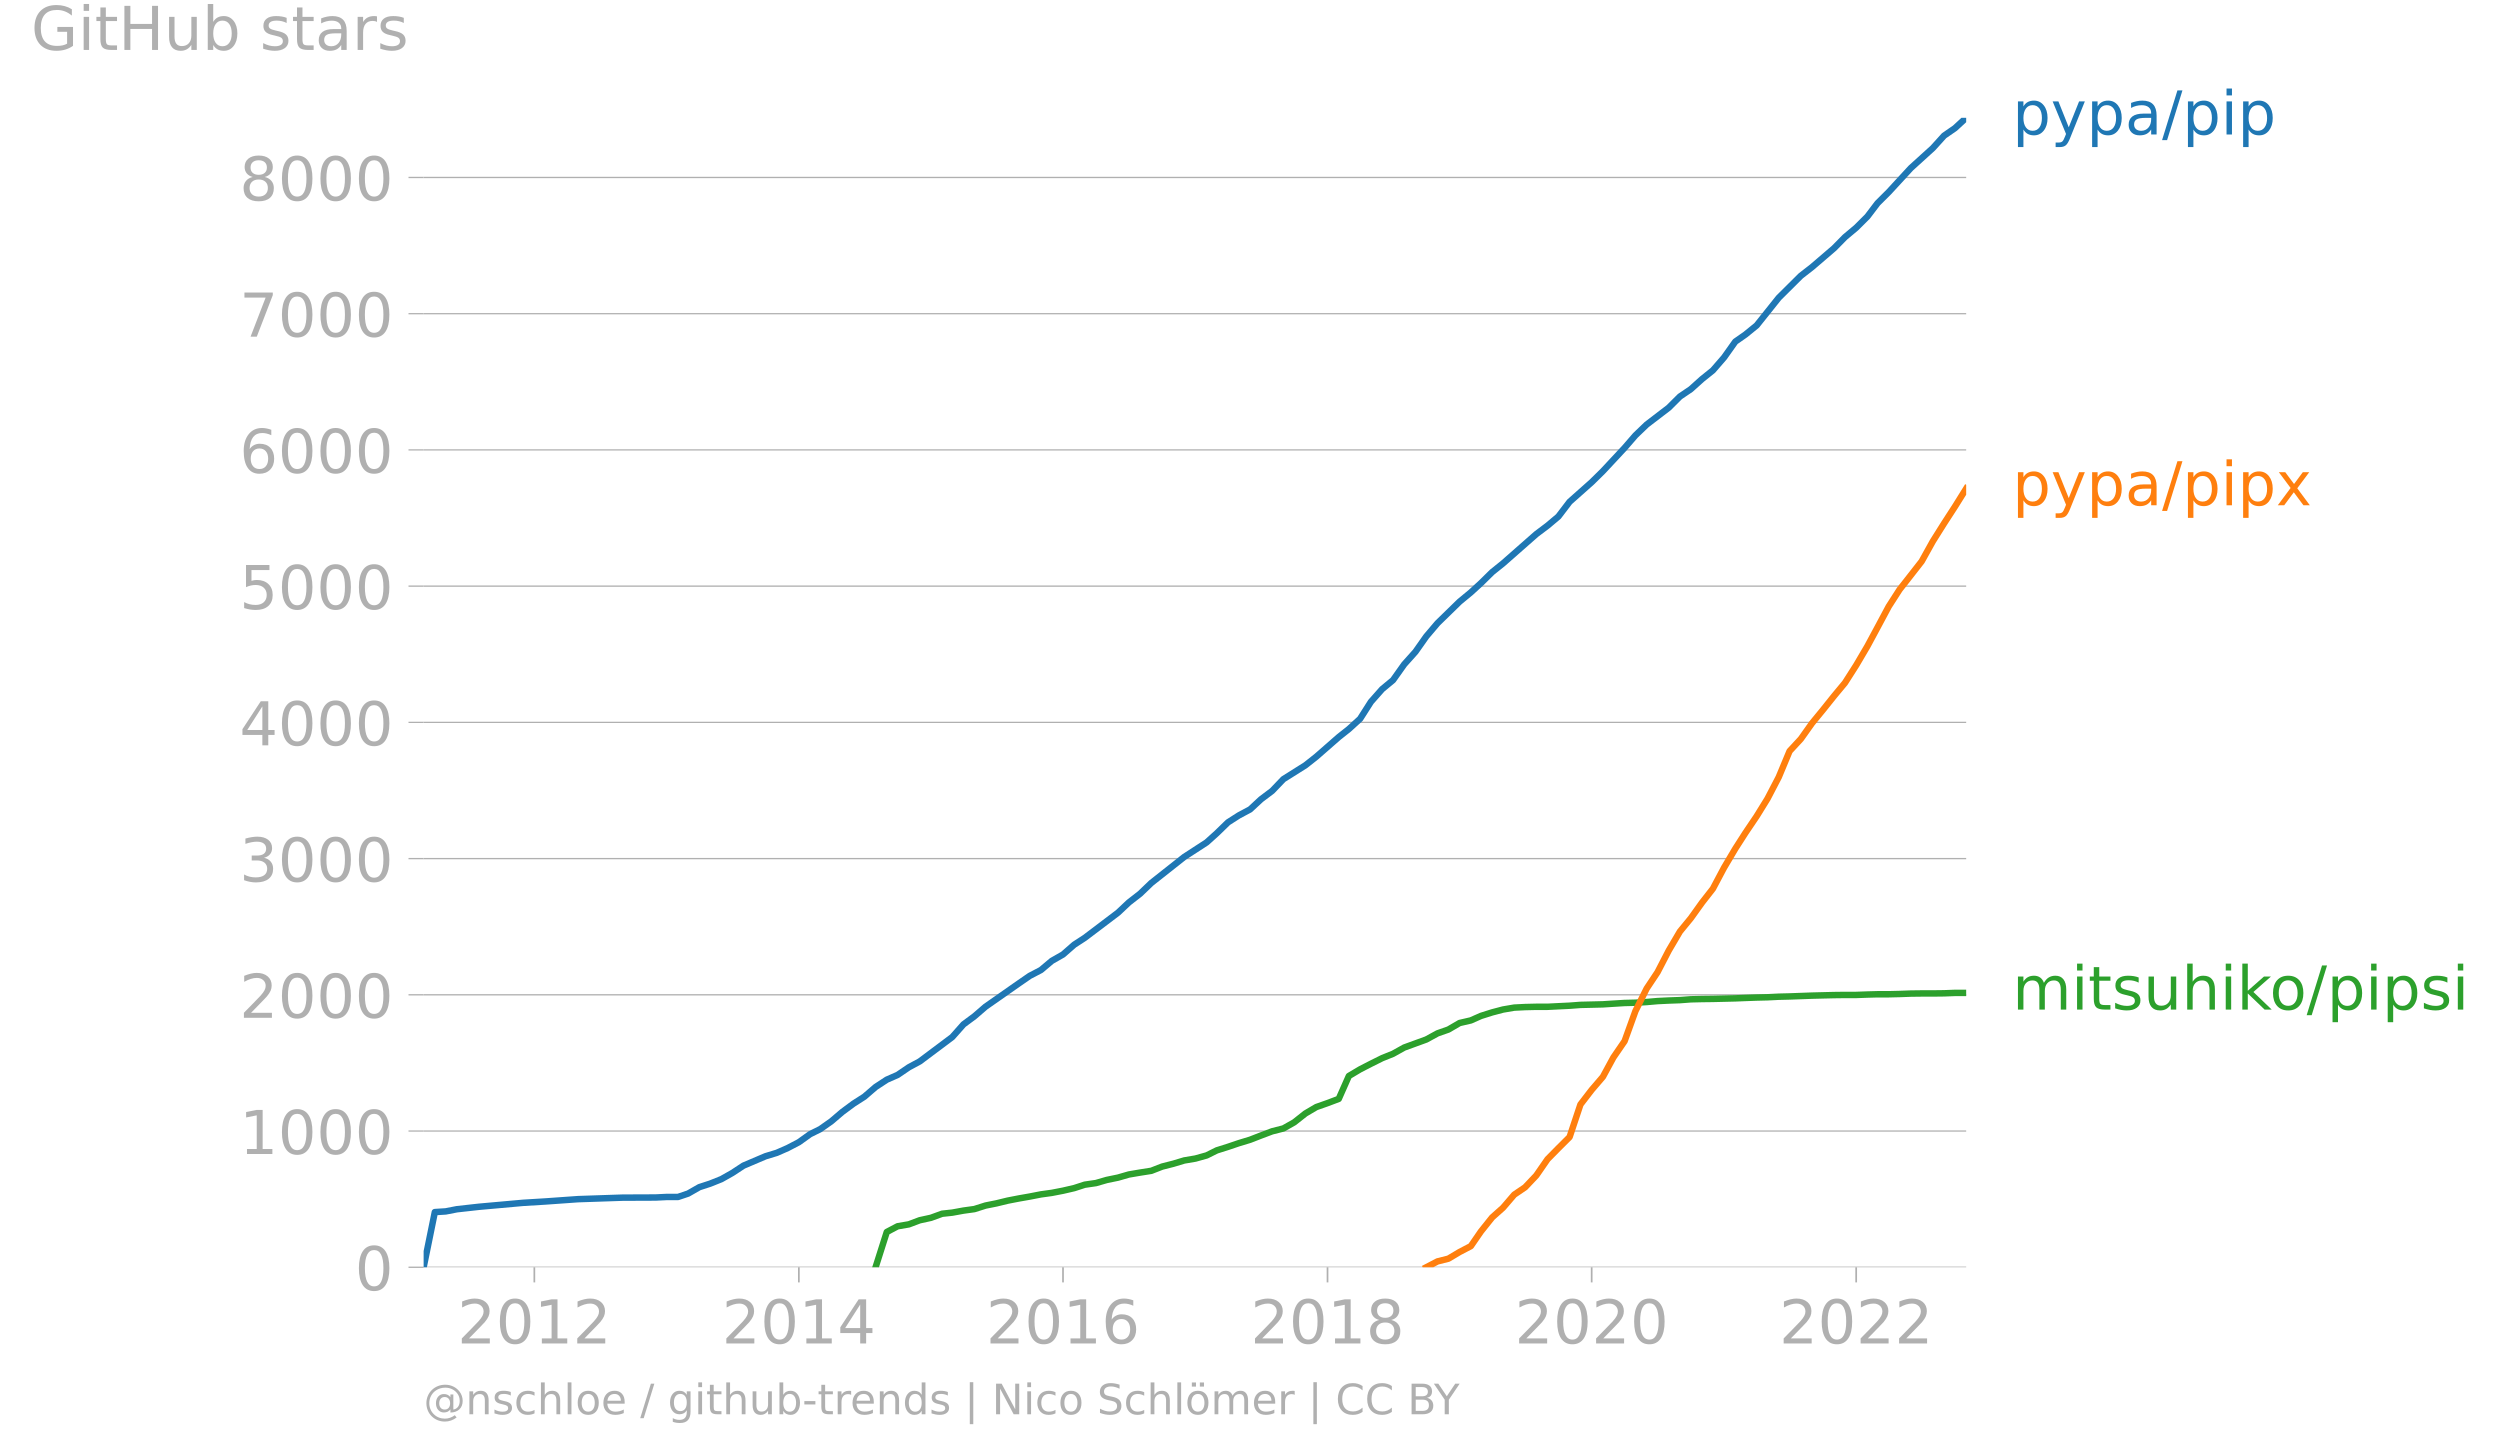
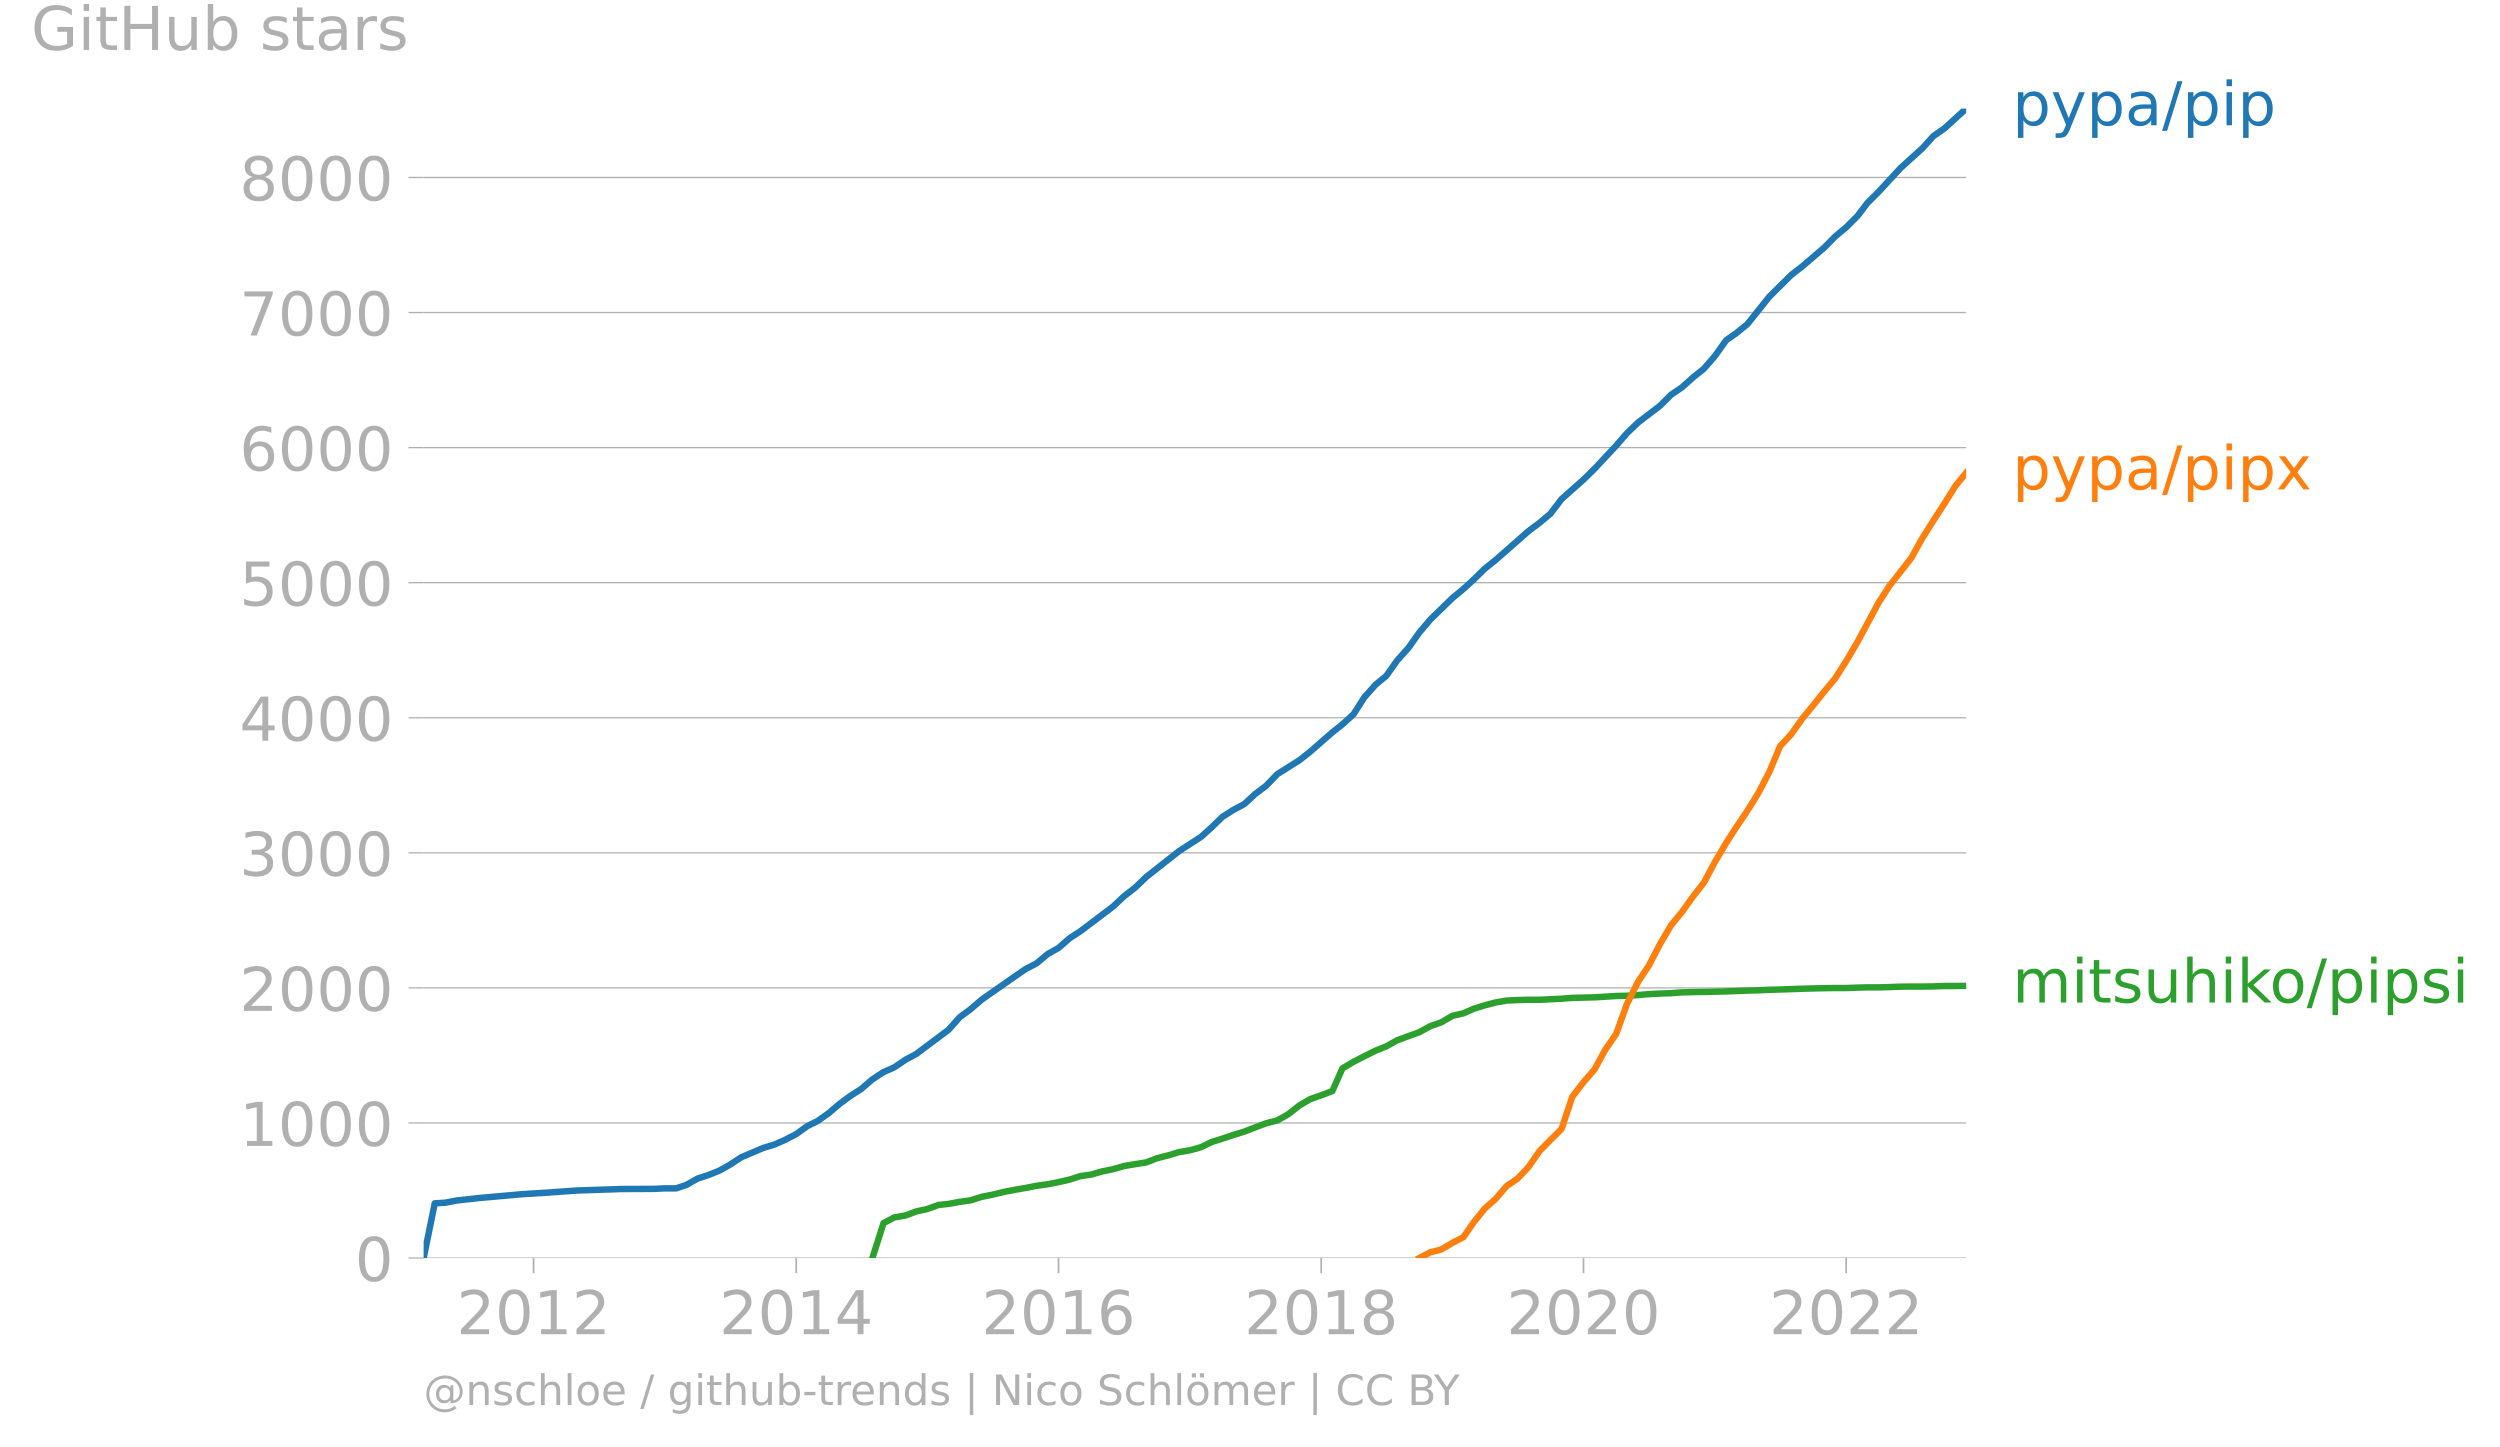
- <svg xmlns="http://www.w3.org/2000/svg" xmlns:xlink="http://www.w3.org/1999/xlink" width="771.704" height="449.216" viewBox="0 0 578.778 336.912">
+ <svg xmlns="http://www.w3.org/2000/svg" xmlns:xlink="http://www.w3.org/1999/xlink" width="771.704" height="446.37" viewBox="0 0 578.778 334.777">
  <defs>
    <style>*{stroke-linejoin:round;stroke-linecap:butt}</style>
  </defs>
  <g id="figure_1">
-     <path id="patch_1" d="M0 336.912h578.778V0H0v336.912z" style="fill:none" />
+     <path id="patch_1" d="M0 334.777h578.778V0H0v334.777z" style="fill:none" />
    <g id="axes_1">
-       <path id="patch_2" d="M98.073 293.385h357.12V27.273H98.073v266.112z" style="fill:none" />
+       <path id="patch_2" d="M98.073 291.25h357.12V25.138H98.073V291.25z" style="fill:none" />
      <g id="matplotlib.axis_1">
        <g id="xtick_1">
          <g id="line2d_1">
            <defs>
-               <path id="mc5d13b548d" d="M0 0v3.5" style="stroke:#b0b0b0;stroke-width:.4" />
-             </defs>
-             <use xlink:href="#mc5d13b548d" x="123.707" y="293.385" style="fill:#b0b0b0;stroke:#b0b0b0;stroke-width:.4" />
-           </g>
-           <g id="text_1" style="fill:#b0b0b0" transform="matrix(.14 0 0 -.14 105.892 311.022)">
+               <path id="mb0cde9917d" d="M0 0v3.5" style="stroke:#b0b0b0;stroke-width:.4" />
+             </defs>
+             <use xlink:href="#mb0cde9917d" x="123.528" y="291.25" style="fill:#b0b0b0;stroke:#b0b0b0;stroke-width:.4" />
+           </g>
+           <g id="text_1" style="fill:#b0b0b0" transform="matrix(.14 0 0 -.14 105.713 308.888)">
            <defs>
              <path id="DejaVuSans-32" d="M1228 531h2203V0H469v531q359 372 979 998 621 627 780 809 303 340 423 576 121 236 121 464 0 372-261 606-261 235-680 235-297 0-627-103-329-103-704-313v638q381 153 712 231 332 78 607 78 725 0 1156-363 431-362 431-968 0-288-108-546-107-257-392-607-78-91-497-524-418-433-1181-1211z" transform="scale(.01563)" />
              <path id="DejaVuSans-30" d="M2034 4250q-487 0-733-480-245-479-245-1442 0-959 245-1439 246-480 733-480 491 0 736 480 246 480 246 1439 0 963-246 1442-245 480-736 480zm0 500q785 0 1199-621 414-620 414-1801 0-1178-414-1799Q2819-91 2034-91q-784 0-1198 620-414 621-414 1799 0 1181 414 1801 414 621 1198 621z" transform="scale(.01563)" />
              <path id="DejaVuSans-31" d="M794 531h1031v3560L703 3866v575l1116 225h631V531h1031V0H794v531z" transform="scale(.01563)" />
            </defs>
            <use xlink:href="#DejaVuSans-32" />
            <use xlink:href="#DejaVuSans-30" x="63.623" />
            <use xlink:href="#DejaVuSans-31" x="127.246" />
            <use xlink:href="#DejaVuSans-32" x="190.869" />
          </g>
        </g>
        <g id="xtick_2">
-           <use xlink:href="#mc5d13b548d" id="line2d_2" x="184.945" y="293.385" style="fill:#b0b0b0;stroke:#b0b0b0;stroke-width:.4" />
-           <g id="text_2" style="fill:#b0b0b0" transform="matrix(.14 0 0 -.14 167.13 311.022)">
+           <use xlink:href="#mb0cde9917d" id="line2d_2" x="184.338" y="291.25" style="fill:#b0b0b0;stroke:#b0b0b0;stroke-width:.4" />
+           <g id="text_2" style="fill:#b0b0b0" transform="matrix(.14 0 0 -.14 166.523 308.888)">
            <defs>
              <path id="DejaVuSans-34" d="M2419 4116 825 1625h1594v2491zm-166 550h794V1625h666v-525h-666V0h-628v1100H313v609l1940 2957z" transform="scale(.01563)" />
            </defs>
            <use xlink:href="#DejaVuSans-32" />
            <use xlink:href="#DejaVuSans-30" x="63.623" />
            <use xlink:href="#DejaVuSans-31" x="127.246" />
            <use xlink:href="#DejaVuSans-34" x="190.869" />
          </g>
        </g>
        <g id="xtick_3">
-           <use xlink:href="#mc5d13b548d" id="line2d_3" x="246.098" y="293.385" style="fill:#b0b0b0;stroke:#b0b0b0;stroke-width:.4" />
-           <g id="text_3" style="fill:#b0b0b0" transform="matrix(.14 0 0 -.14 228.283 311.022)">
+           <use xlink:href="#mb0cde9917d" id="line2d_3" x="245.064" y="291.25" style="fill:#b0b0b0;stroke:#b0b0b0;stroke-width:.4" />
+           <g id="text_3" style="fill:#b0b0b0" transform="matrix(.14 0 0 -.14 227.249 308.888)">
            <defs>
              <path id="DejaVuSans-36" d="M2113 2584q-425 0-674-291-248-290-248-796 0-503 248-796 249-292 674-292t673 292q248 293 248 796 0 506-248 796-248 291-673 291zm1253 1979v-575q-238 112-480 171-242 60-480 60-625 0-955-422-329-422-376-1275 184 272 462 417 279 145 613 145 703 0 1111-427 408-426 408-1160 0-719-425-1154Q2819-91 2113-91q-810 0-1238 620-428 621-428 1799 0 1106 525 1764t1409 658q238 0 480-47t505-140z" transform="scale(.01563)" />
            </defs>
            <use xlink:href="#DejaVuSans-32" />
            <use xlink:href="#DejaVuSans-30" x="63.623" />
            <use xlink:href="#DejaVuSans-31" x="127.246" />
            <use xlink:href="#DejaVuSans-36" x="190.869" />
          </g>
        </g>
        <g id="xtick_4">
-           <use xlink:href="#mc5d13b548d" id="line2d_4" x="307.336" y="293.385" style="fill:#b0b0b0;stroke:#b0b0b0;stroke-width:.4" />
-           <g id="text_4" style="fill:#b0b0b0" transform="matrix(.14 0 0 -.14 289.52 311.022)">
+           <use xlink:href="#mb0cde9917d" id="line2d_4" x="305.873" y="291.25" style="fill:#b0b0b0;stroke:#b0b0b0;stroke-width:.4" />
+           <g id="text_4" style="fill:#b0b0b0" transform="matrix(.14 0 0 -.14 288.058 308.888)">
            <defs>
              <path id="DejaVuSans-38" d="M2034 2216q-450 0-708-241-257-241-257-662 0-422 257-663 258-241 708-241t709 242q260 243 260 662 0 421-258 662-257 241-711 241zm-631 268q-406 100-633 378-226 279-226 679 0 559 398 884 399 325 1092 325 697 0 1094-325t397-884q0-400-227-679-226-278-629-378 456-106 710-416 255-309 255-755 0-679-414-1042Q2806-91 2034-91q-771 0-1186 362-414 363-414 1042 0 446 256 755 257 310 713 416zm-231 997q0-362 226-565 227-203 636-203 407 0 636 203 230 203 230 565 0 363-230 566-229 203-636 203-409 0-636-203-226-203-226-566z" transform="scale(.01563)" />
            </defs>
            <use xlink:href="#DejaVuSans-32" />
            <use xlink:href="#DejaVuSans-30" x="63.623" />
            <use xlink:href="#DejaVuSans-31" x="127.246" />
            <use xlink:href="#DejaVuSans-38" x="190.869" />
          </g>
        </g>
        <g id="xtick_5">
-           <use xlink:href="#mc5d13b548d" id="line2d_5" x="368.489" y="293.385" style="fill:#b0b0b0;stroke:#b0b0b0;stroke-width:.4" />
-           <g id="text_5" style="fill:#b0b0b0" transform="matrix(.14 0 0 -.14 350.674 311.022)">
+           <use xlink:href="#mb0cde9917d" id="line2d_5" x="366.599" y="291.25" style="fill:#b0b0b0;stroke:#b0b0b0;stroke-width:.4" />
+           <g id="text_5" style="fill:#b0b0b0" transform="matrix(.14 0 0 -.14 348.784 308.888)">
            <use xlink:href="#DejaVuSans-32" />
            <use xlink:href="#DejaVuSans-30" x="63.623" />
            <use xlink:href="#DejaVuSans-32" x="127.246" />
            <use xlink:href="#DejaVuSans-30" x="190.869" />
          </g>
        </g>
        <g id="xtick_6">
-           <use xlink:href="#mc5d13b548d" id="line2d_6" x="429.726" y="293.385" style="fill:#b0b0b0;stroke:#b0b0b0;stroke-width:.4" />
-           <g id="text_6" style="fill:#b0b0b0" transform="matrix(.14 0 0 -.14 411.911 311.022)">
+           <use xlink:href="#mb0cde9917d" id="line2d_6" x="427.409" y="291.25" style="fill:#b0b0b0;stroke:#b0b0b0;stroke-width:.4" />
+           <g id="text_6" style="fill:#b0b0b0" transform="matrix(.14 0 0 -.14 409.594 308.888)">
            <use xlink:href="#DejaVuSans-32" />
            <use xlink:href="#DejaVuSans-30" x="63.623" />
            <use xlink:href="#DejaVuSans-32" x="127.246" />
            <use xlink:href="#DejaVuSans-32" x="190.869" />
          </g>
        </g>
      </g>
      <g id="matplotlib.axis_2">
        <g id="ytick_1">
-           <path id="line2d_7" d="M98.073 293.385h357.12" clip-path="url(#pe380c2d2db)" style="fill:none;stroke:#b0b0b0;stroke-width:.3;stroke-linecap:square" />
+           <path id="line2d_7" d="M98.073 291.25h357.12" clip-path="url(#p917d669d67)" style="fill:none;stroke:#b0b0b0;stroke-width:.3;stroke-linecap:square" />
          <g id="line2d_8">
            <defs>
-               <path id="mce49042f85" d="M0 0h-3.5" style="stroke:#b0b0b0;stroke-width:.3" />
-             </defs>
-             <use xlink:href="#mce49042f85" x="98.073" y="293.385" style="fill:#b0b0b0;stroke:#b0b0b0;stroke-width:.3" />
-           </g>
-           <use xlink:href="#DejaVuSans-30" id="text_7" style="fill:#b0b0b0" transform="matrix(.14 0 0 -.14 82.166 298.703)" />
+               <path id="m7c37f9d6a4" d="M0 0h-3.5" style="stroke:#b0b0b0;stroke-width:.3" />
+             </defs>
+             <use xlink:href="#m7c37f9d6a4" x="98.073" y="291.25" style="fill:#b0b0b0;stroke:#b0b0b0;stroke-width:.3" />
+           </g>
+           <use xlink:href="#DejaVuSans-30" id="text_7" style="fill:#b0b0b0" transform="matrix(.14 0 0 -.14 82.166 296.569)" />
        </g>
        <g id="ytick_2">
-           <path id="line2d_9" d="M98.073 261.847h357.12" clip-path="url(#pe380c2d2db)" style="fill:none;stroke:#b0b0b0;stroke-width:.3;stroke-linecap:square" />
-           <use xlink:href="#mce49042f85" id="line2d_10" x="98.073" y="261.847" style="fill:#b0b0b0;stroke:#b0b0b0;stroke-width:.3" />
-           <g id="text_8" style="fill:#b0b0b0" transform="matrix(.14 0 0 -.14 55.443 267.166)">
+           <path id="line2d_9" d="M98.073 259.98h357.12" clip-path="url(#p917d669d67)" style="fill:none;stroke:#b0b0b0;stroke-width:.3;stroke-linecap:square" />
+           <use xlink:href="#m7c37f9d6a4" id="line2d_10" x="98.073" y="259.979" style="fill:#b0b0b0;stroke:#b0b0b0;stroke-width:.3" />
+           <g id="text_8" style="fill:#b0b0b0" transform="matrix(.14 0 0 -.14 55.443 265.298)">
            <use xlink:href="#DejaVuSans-31" />
            <use xlink:href="#DejaVuSans-30" x="63.623" />
            <use xlink:href="#DejaVuSans-30" x="127.246" />
            <use xlink:href="#DejaVuSans-30" x="190.869" />
          </g>
        </g>
        <g id="ytick_3">
-           <path id="line2d_11" d="M98.073 230.31h357.12" clip-path="url(#pe380c2d2db)" style="fill:none;stroke:#b0b0b0;stroke-width:.3;stroke-linecap:square" />
-           <use xlink:href="#mce49042f85" id="line2d_12" x="98.073" y="230.31" style="fill:#b0b0b0;stroke:#b0b0b0;stroke-width:.3" />
-           <g id="text_9" style="fill:#b0b0b0" transform="matrix(.14 0 0 -.14 55.443 235.629)">
+           <path id="line2d_11" d="M98.073 228.709h357.12" clip-path="url(#p917d669d67)" style="fill:none;stroke:#b0b0b0;stroke-width:.3;stroke-linecap:square" />
+           <use xlink:href="#m7c37f9d6a4" id="line2d_12" x="98.073" y="228.709" style="fill:#b0b0b0;stroke:#b0b0b0;stroke-width:.3" />
+           <g id="text_9" style="fill:#b0b0b0" transform="matrix(.14 0 0 -.14 55.443 234.028)">
            <use xlink:href="#DejaVuSans-32" />
            <use xlink:href="#DejaVuSans-30" x="63.623" />
            <use xlink:href="#DejaVuSans-30" x="127.246" />
            <use xlink:href="#DejaVuSans-30" x="190.869" />
          </g>
        </g>
        <g id="ytick_4">
-           <path id="line2d_13" d="M98.073 198.773h357.12" clip-path="url(#pe380c2d2db)" style="fill:none;stroke:#b0b0b0;stroke-width:.3;stroke-linecap:square" />
-           <use xlink:href="#mce49042f85" id="line2d_14" x="98.073" y="198.773" style="fill:#b0b0b0;stroke:#b0b0b0;stroke-width:.3" />
-           <g id="text_10" style="fill:#b0b0b0" transform="matrix(.14 0 0 -.14 55.443 204.091)">
+           <path id="line2d_13" d="M98.073 197.438h357.12" clip-path="url(#p917d669d67)" style="fill:none;stroke:#b0b0b0;stroke-width:.3;stroke-linecap:square" />
+           <use xlink:href="#m7c37f9d6a4" id="line2d_14" x="98.073" y="197.438" style="fill:#b0b0b0;stroke:#b0b0b0;stroke-width:.3" />
+           <g id="text_10" style="fill:#b0b0b0" transform="matrix(.14 0 0 -.14 55.443 202.757)">
            <defs>
              <path id="DejaVuSans-33" d="M2597 2516q453-97 707-404 255-306 255-756 0-690-475-1069Q2609-91 1734-91q-293 0-604 58T488 141v609q262-153 574-231 313-78 654-78 593 0 904 234t311 681q0 413-289 645-289 233-804 233h-544v519h569q465 0 712 186t247 536q0 359-255 551-254 193-729 193-260 0-557-57-297-56-653-174v562q360 100 674 150t592 50q719 0 1137-327 419-326 419-882 0-388-222-655t-631-370z" transform="scale(.01563)" />
            </defs>
            <use xlink:href="#DejaVuSans-33" />
            <use xlink:href="#DejaVuSans-30" x="63.623" />
            <use xlink:href="#DejaVuSans-30" x="127.246" />
            <use xlink:href="#DejaVuSans-30" x="190.869" />
          </g>
        </g>
        <g id="ytick_5">
-           <path id="line2d_15" d="M98.073 167.235h357.12" clip-path="url(#pe380c2d2db)" style="fill:none;stroke:#b0b0b0;stroke-width:.3;stroke-linecap:square" />
-           <use xlink:href="#mce49042f85" id="line2d_16" x="98.073" y="167.235" style="fill:#b0b0b0;stroke:#b0b0b0;stroke-width:.3" />
-           <g id="text_11" style="fill:#b0b0b0" transform="matrix(.14 0 0 -.14 55.443 172.554)">
+           <path id="line2d_15" d="M98.073 166.168h357.12" clip-path="url(#p917d669d67)" style="fill:none;stroke:#b0b0b0;stroke-width:.3;stroke-linecap:square" />
+           <use xlink:href="#m7c37f9d6a4" id="line2d_16" x="98.073" y="166.168" style="fill:#b0b0b0;stroke:#b0b0b0;stroke-width:.3" />
+           <g id="text_11" style="fill:#b0b0b0" transform="matrix(.14 0 0 -.14 55.443 171.487)">
            <use xlink:href="#DejaVuSans-34" />
            <use xlink:href="#DejaVuSans-30" x="63.623" />
            <use xlink:href="#DejaVuSans-30" x="127.246" />
            <use xlink:href="#DejaVuSans-30" x="190.869" />
          </g>
        </g>
        <g id="ytick_6">
-           <path id="line2d_17" d="M98.073 135.698h357.12" clip-path="url(#pe380c2d2db)" style="fill:none;stroke:#b0b0b0;stroke-width:.3;stroke-linecap:square" />
-           <use xlink:href="#mce49042f85" id="line2d_18" x="98.073" y="135.698" style="fill:#b0b0b0;stroke:#b0b0b0;stroke-width:.3" />
-           <g id="text_12" style="fill:#b0b0b0" transform="matrix(.14 0 0 -.14 55.443 141.017)">
+           <path id="line2d_17" d="M98.073 134.897h357.12" clip-path="url(#p917d669d67)" style="fill:none;stroke:#b0b0b0;stroke-width:.3;stroke-linecap:square" />
+           <use xlink:href="#m7c37f9d6a4" id="line2d_18" x="98.073" y="134.897" style="fill:#b0b0b0;stroke:#b0b0b0;stroke-width:.3" />
+           <g id="text_12" style="fill:#b0b0b0" transform="matrix(.14 0 0 -.14 55.443 140.216)">
            <defs>
              <path id="DejaVuSans-35" d="M691 4666h2478v-532H1269V2991q137 47 274 70 138 23 276 23 781 0 1237-428 457-428 457-1159 0-753-469-1171Q2575-91 1722-91q-294 0-599 50Q819 9 494 109v635q281-153 581-228t634-75q541 0 856 284 316 284 316 772 0 487-316 771-315 285-856 285-253 0-505-56-251-56-513-175v2344z" transform="scale(.01563)" />
            </defs>
            <use xlink:href="#DejaVuSans-35" />
            <use xlink:href="#DejaVuSans-30" x="63.623" />
            <use xlink:href="#DejaVuSans-30" x="127.246" />
            <use xlink:href="#DejaVuSans-30" x="190.869" />
          </g>
        </g>
        <g id="ytick_7">
-           <path id="line2d_19" d="M98.073 104.16h357.12" clip-path="url(#pe380c2d2db)" style="fill:none;stroke:#b0b0b0;stroke-width:.3;stroke-linecap:square" />
-           <use xlink:href="#mce49042f85" id="line2d_20" x="98.073" y="104.161" style="fill:#b0b0b0;stroke:#b0b0b0;stroke-width:.3" />
-           <g id="text_13" style="fill:#b0b0b0" transform="matrix(.14 0 0 -.14 55.443 109.48)">
+           <path id="line2d_19" d="M98.073 103.627h357.12" clip-path="url(#p917d669d67)" style="fill:none;stroke:#b0b0b0;stroke-width:.3;stroke-linecap:square" />
+           <use xlink:href="#m7c37f9d6a4" id="line2d_20" x="98.073" y="103.627" style="fill:#b0b0b0;stroke:#b0b0b0;stroke-width:.3" />
+           <g id="text_13" style="fill:#b0b0b0" transform="matrix(.14 0 0 -.14 55.443 108.946)">
            <use xlink:href="#DejaVuSans-36" />
            <use xlink:href="#DejaVuSans-30" x="63.623" />
            <use xlink:href="#DejaVuSans-30" x="127.246" />
            <use xlink:href="#DejaVuSans-30" x="190.869" />
          </g>
        </g>
        <g id="ytick_8">
-           <path id="line2d_21" d="M98.073 72.623h357.12" clip-path="url(#pe380c2d2db)" style="fill:none;stroke:#b0b0b0;stroke-width:.3;stroke-linecap:square" />
-           <use xlink:href="#mce49042f85" id="line2d_22" x="98.073" y="72.623" style="fill:#b0b0b0;stroke:#b0b0b0;stroke-width:.3" />
-           <g id="text_14" style="fill:#b0b0b0" transform="matrix(.14 0 0 -.14 55.443 77.942)">
+           <path id="line2d_21" d="M98.073 72.356h357.12" clip-path="url(#p917d669d67)" style="fill:none;stroke:#b0b0b0;stroke-width:.3;stroke-linecap:square" />
+           <use xlink:href="#m7c37f9d6a4" id="line2d_22" x="98.073" y="72.356" style="fill:#b0b0b0;stroke:#b0b0b0;stroke-width:.3" />
+           <g id="text_14" style="fill:#b0b0b0" transform="matrix(.14 0 0 -.14 55.443 77.675)">
            <defs>
              <path id="DejaVuSans-37" d="M525 4666h3000v-269L1831 0h-659l1594 4134H525v532z" transform="scale(.01563)" />
            </defs>
            <use xlink:href="#DejaVuSans-37" />
            <use xlink:href="#DejaVuSans-30" x="63.623" />
            <use xlink:href="#DejaVuSans-30" x="127.246" />
            <use xlink:href="#DejaVuSans-30" x="190.869" />
          </g>
        </g>
        <g id="ytick_9">
-           <path id="line2d_23" d="M98.073 41.086h357.12" clip-path="url(#pe380c2d2db)" style="fill:none;stroke:#b0b0b0;stroke-width:.3;stroke-linecap:square" />
-           <use xlink:href="#mce49042f85" id="line2d_24" x="98.073" y="41.086" style="fill:#b0b0b0;stroke:#b0b0b0;stroke-width:.3" />
+           <path id="line2d_23" d="M98.073 41.086h357.12" clip-path="url(#p917d669d67)" style="fill:none;stroke:#b0b0b0;stroke-width:.3;stroke-linecap:square" />
+           <use xlink:href="#m7c37f9d6a4" id="line2d_24" x="98.073" y="41.086" style="fill:#b0b0b0;stroke:#b0b0b0;stroke-width:.3" />
          <g id="text_15" style="fill:#b0b0b0" transform="matrix(.14 0 0 -.14 55.443 46.405)">
            <use xlink:href="#DejaVuSans-38" />
            <use xlink:href="#DejaVuSans-30" x="63.623" />
            <use xlink:href="#DejaVuSans-30" x="127.246" />
            <use xlink:href="#DejaVuSans-30" x="190.869" />
          </g>
        </g>
        <g id="text_16" style="fill:#b0b0b0" transform="matrix(.14 0 0 -.14 7.2 11.563)">
          <defs>
            <path id="DejaVuSans-47" d="M3809 666v1253H2778v519h1656V434q-365-259-806-392-440-133-940-133-1094 0-1712 639-617 640-617 1780 0 1144 617 1783 618 639 1712 639 456 0 867-113 411-112 758-331v-672q-350 297-744 447t-828 150q-857 0-1287-478-429-478-429-1425 0-944 429-1422 430-478 1287-478 334 0 596 58 263 58 472 180z" transform="scale(.01563)" />
            <path id="DejaVuSans-69" d="M603 3500h575V0H603v3500zm0 1363h575v-729H603v729z" transform="scale(.01563)" />
            <path id="DejaVuSans-74" d="M1172 4494v-994h1184v-447H1172V1153q0-428 117-550t477-122h590V0h-590q-666 0-919 248-253 249-253 905v1900H172v447h422v994h578z" transform="scale(.01563)" />
            <path id="DejaVuSans-48" d="M628 4666h631V2753h2294v1913h631V0h-631v2222H1259V0H628v4666z" transform="scale(.01563)" />
            <path id="DejaVuSans-75" d="M544 1381v2119h575V1403q0-497 193-746 194-248 582-248 465 0 735 297 271 297 271 810v1984h575V0h-575v538q-209-319-486-474-276-155-642-155-603 0-916 375-312 375-312 1097zm1447 2203z" transform="scale(.01563)" />
            <path id="DejaVuSans-62" d="M3116 1747q0 634-261 995t-717 361q-457 0-718-361t-261-995q0-634 261-995t718-361q456 0 717 361t261 995zM1159 2969q182 312 458 463 277 152 661 152 638 0 1036-506 399-506 399-1331T3314 415Q2916-91 2278-91q-384 0-661 152-276 152-458 464V0H581v4863h578V2969z" transform="scale(.01563)" />
            <path id="DejaVuSans-73" d="M2834 3397v-544q-243 125-506 187-262 63-544 63-428 0-642-131t-214-394q0-200 153-314t616-217l197-44q612-131 870-370t258-667q0-488-386-773Q2250-91 1575-91q-281 0-586 55T347 128v594q319-166 628-249 309-82 613-82 406 0 624 139 219 139 219 392 0 234-158 359-157 125-692 241l-200 47q-534 112-772 345-237 233-237 639 0 494 350 762 350 269 994 269 318 0 599-47 282-46 519-140z" transform="scale(.01563)" />
            <path id="DejaVuSans-61" d="M2194 1759q-697 0-966-159t-269-544q0-306 202-486 202-179 548-179 479 0 768 339t289 901v128h-572zm1147 238V0h-575v531q-197-318-491-470T1556-91q-537 0-855 302-317 302-317 808 0 590 395 890 396 300 1180 300h807v57q0 397-261 614t-733 217q-300 0-585-72-284-72-546-216v532q315 122 612 182 297 61 578 61 760 0 1135-394 375-393 375-1193z" transform="scale(.01563)" />
            <path id="DejaVuSans-72" d="M2631 2963q-97 56-211 82-114 27-251 27-488 0-749-317t-261-911V0H581v3500h578v-544q182 319 472 473 291 155 707 155 59 0 131-8 72-7 159-23l3-590z" transform="scale(.01563)" />
          </defs>
          <use xlink:href="#DejaVuSans-47" />
          <use xlink:href="#DejaVuSans-69" x="77.49" />
          <use xlink:href="#DejaVuSans-74" x="105.273" />
          <use xlink:href="#DejaVuSans-48" x="144.482" />
          <use xlink:href="#DejaVuSans-75" x="219.678" />
          <use xlink:href="#DejaVuSans-62" x="283.057" />
          <use xlink:href="#DejaVuSans-20" x="346.533" />
          <use xlink:href="#DejaVuSans-73" x="378.32" />
          <use xlink:href="#DejaVuSans-74" x="430.42" />
          <use xlink:href="#DejaVuSans-61" x="469.629" />
          <use xlink:href="#DejaVuSans-72" x="530.908" />
          <use xlink:href="#DejaVuSans-73" x="572.021" />
        </g>
      </g>
-       <path id="line2d_25" d="m202.704 293.385 2.597-8.169 2.513-1.324 2.597-.442 2.514-.946 2.596-.568 2.597-.946 2.346-.252 2.597-.473 2.513-.347 2.597-.82 2.513-.504 2.597-.631 2.597-.505 2.513-.441 2.597-.505 2.513-.347 2.597-.504 2.597-.6 2.43-.788 2.596-.379 2.514-.725 2.597-.536 2.513-.725 2.597-.442 2.597-.41 2.513-.978 2.597-.662 2.513-.757 2.597-.441 2.597-.726 2.345-1.166 2.597-.82 2.513-.852 2.597-.788 2.514-.978 2.596-.978 2.597-.662 2.514-1.42 2.596-2.05 2.514-1.481 2.597-.915 2.596-.978 2.346-5.298 2.597-1.545 2.513-1.293 2.597-1.293 2.513-1.01 2.597-1.45 2.597-.946 2.513-.915 2.597-1.42 2.513-.882 2.597-1.514 2.597-.6 2.346-1.04 2.597-.82 2.513-.662 2.597-.442 2.513-.126 2.597-.063h2.597l2.513-.126 2.597-.126 2.513-.19 2.597-.062 2.597-.064 2.43-.157 2.596-.158 2.514-.063 2.596-.158 2.514-.22 2.597-.127 2.596-.094 2.514-.19 2.597-.062 2.513-.032 2.597-.063 2.597-.063 2.345-.095 2.597-.094 2.513-.063 2.597-.127 2.513-.063 2.597-.094 2.597-.095 2.513-.063 2.597-.063 2.514-.032h2.596l2.597-.094 2.346-.063h2.597l2.513-.063 2.597-.095 2.513-.031h2.597l2.597-.032 2.513-.095h2.597" clip-path="url(#pe380c2d2db)" style="fill:none;stroke:#2ca02c;stroke-width:1.5;stroke-linecap:square" />
-       <path id="line2d_26" d="m330.205 293.385 2.597-1.357 2.513-.63 2.597-1.546 2.597-1.356 2.346-3.406 2.597-3.248 2.513-2.24 2.597-3.027 2.513-1.703 2.597-2.744 2.597-3.753 2.513-2.554 2.597-2.586 2.513-7.538 2.597-3.374 2.597-3.028 2.43-4.478 2.596-3.784 2.514-6.97 2.596-5.204 2.514-3.784 2.597-5.015 2.596-4.415 2.514-3.06 2.597-3.626 2.513-3.217 2.597-4.888 2.597-4.384 2.345-3.658 2.597-3.848 2.513-4.068 2.597-4.983 2.513-6.023 2.597-2.807 2.597-3.659 2.513-3.059 2.597-3.248 2.514-3.028 2.596-4.068 2.597-4.415 2.346-4.352 2.597-4.857 2.513-3.91 2.597-3.312 2.513-3.217 2.597-4.667 2.597-4.132 2.513-3.879 2.597-4.163" clip-path="url(#pe380c2d2db)" style="fill:none;stroke:#ff7f0e;stroke-width:1.5;stroke-linecap:square" />
-       <path id="line2d_27" d="m98.073 293.385 2.597-12.773 2.513-.158 2.597-.504 5.11-.568 10.22-.915 5.194-.315 7.54-.536 10.304-.347 7.623-.032 2.597-.126h2.597l2.345-.788 2.597-1.482 2.514-.82 2.596-1.041 2.514-1.42 2.597-1.702 5.11-2.176 2.597-.789 2.513-1.104 2.597-1.356 2.597-1.86 2.345-1.167 2.597-1.83 2.513-2.144 2.597-1.924 2.513-1.608 2.597-2.24 2.597-1.702 2.513-1.104 2.597-1.766 2.514-1.356 7.539-5.646 2.597-2.933 2.513-1.86 2.597-2.24 7.707-5.392 2.513-1.735 2.597-1.356 2.513-2.113 2.597-1.482 2.597-2.27 2.43-1.578 7.707-5.834 2.513-2.365 2.597-2.019 2.597-2.491 7.623-6.024 5.194-3.374 2.345-2.113 2.597-2.523 2.513-1.609 2.597-1.387 2.514-2.334 2.596-1.956 2.597-2.712 5.11-3.217 2.514-1.986 5.193-4.542 2.346-1.86 2.597-2.366 2.513-3.942 2.597-2.933 2.513-2.081 2.597-3.659 2.597-2.901 2.513-3.564 2.597-3.059 5.11-4.983 2.597-2.144 2.346-2.145 2.597-2.554 2.513-2.019 7.707-6.78 2.597-1.956 2.513-2.113 2.597-3.406 5.11-4.541 2.597-2.555 5.026-5.393 2.514-2.9 2.596-2.492 5.11-3.911 2.597-2.586 2.514-1.703 2.597-2.334 2.513-2.018 2.597-2.996 2.597-3.659 2.345-1.64 2.597-2.113 5.11-6.402 5.11-5.077 2.597-2.019 5.11-4.383 2.514-2.555 2.596-2.176 2.597-2.586 2.346-3.09 2.597-2.587 5.11-5.55 5.11-4.636 2.597-2.87 2.513-1.735 2.597-2.396h0" clip-path="url(#pe380c2d2db)" style="fill:none;stroke:#1f77b4;stroke-width:1.5;stroke-linecap:square" />
-       <g id="text_17" style="fill:#1f77b4" transform="matrix(.14 0 0 -.14 465.907 31.136)">
+       <path id="line2d_25" d="m201.973 291.25 2.579-8.1 2.496-1.312 2.578-.438 2.496-.938 2.579-.563 2.578-.938 2.33-.25 2.579-.47 2.495-.344 2.579-.813 2.495-.5 2.58-.625 2.578-.5 2.496-.438 2.578-.5 2.496-.345 2.579-.5 2.579-.594 2.412-.782 2.579-.375 2.495-.72 2.58-.531 2.495-.72 2.579-.437 2.578-.407 2.496-.969 2.579-.657 2.495-.75 2.58-.438 2.578-.72 2.33-1.156 2.578-.813 2.495-.845 2.58-.781 2.495-.97 2.579-.969 2.578-.657 2.496-1.407 2.579-2.032 2.495-1.47 2.58-.907 2.578-.97 2.33-5.253 2.578-1.532 2.496-1.282 2.578-1.282 2.496-1.001 2.579-1.438 2.579-.939 2.495-.906 2.579-1.408 2.496-.875 2.578-1.501 2.58-.594 2.328-1.032 2.58-.813 2.495-.657 2.578-.438 2.496-.125 2.579-.062h2.579l2.495-.125 2.579-.125 2.496-.188 2.578-.063 2.58-.062 2.412-.156 2.578-.157 2.496-.062 2.579-.157 2.495-.219 2.58-.125 2.578-.094 2.496-.187 2.578-.063 2.496-.031 2.579-.063 2.578-.062 2.33-.094 2.578-.094 2.496-.062 2.579-.125 2.495-.063 2.58-.094 2.578-.093 2.496-.063 2.578-.063 2.496-.03h2.579l2.579-.095 2.329-.062h2.579l2.495-.063 2.579-.094 2.496-.03h2.578l2.58-.032 2.495-.094h2.579l2.495-.031" clip-path="url(#p917d669d67)" style="fill:none;stroke:#2ca02c;stroke-width:1.5;stroke-linecap:square" />
+       <path id="line2d_26" d="m328.583 291.25 2.579-1.345 2.496-.625 2.578-1.532 2.58-1.345 2.328-3.377 2.58-3.221 2.495-2.22 2.578-3.002 2.496-1.689 2.579-2.72 2.579-3.722 2.495-2.532 2.579-2.565 2.496-7.473 2.578-3.346 2.58-3.002 2.412-4.44 2.578-3.753 2.496-6.91 2.579-5.16 2.495-3.753 2.58-4.972 2.578-4.378 2.496-3.033 2.578-3.596 2.496-3.19 2.579-4.847 2.578-4.346 2.33-3.628 2.578-3.815 2.496-4.034 2.579-4.94 2.495-5.973 2.58-2.783 2.578-3.627 2.496-3.034 2.578-3.22 2.496-3.003 2.579-4.033 2.579-4.378 2.329-4.316 2.579-4.815 2.495-3.878 2.579-3.283 2.496-3.19 2.578-4.628 2.58-4.096 2.495-3.847 2.579-4.127 2.495-3.065" clip-path="url(#p917d669d67)" style="fill:none;stroke:#ff7f0e;stroke-width:1.5;stroke-linecap:square" />
+       <path id="line2d_27" d="m98.073 291.25 2.579-12.665 2.496-.156 2.578-.5 5.075-.563 10.148-.907 5.158-.313 7.487-.531 10.232-.344 7.57-.032 2.579-.125h2.578l2.33-.781 2.578-1.47 2.496-.813 2.579-1.032 2.495-1.407 2.58-1.689 5.073-2.158 2.58-.781 2.495-1.095 2.579-1.344 2.578-1.845 2.33-1.157 2.578-1.814 2.496-2.126 2.579-1.908 2.495-1.595 2.58-2.22 2.578-1.689 2.496-1.094 2.578-1.751 2.496-1.345 7.487-5.597 2.579-2.908 2.495-1.845 2.579-2.22 7.653-5.348 2.496-1.72 2.578-1.344 2.496-2.095 2.579-1.47 2.579-2.252 2.412-1.563 7.653-5.785 2.496-2.345 2.579-2.002 2.578-2.47 7.57-5.973 5.158-3.346 2.33-2.095 2.578-2.502 2.495-1.594 2.58-1.376 2.495-2.314 2.579-1.939 2.578-2.69 5.075-3.189 2.495-1.97 5.158-4.503 2.33-1.845 2.578-2.345 2.496-3.909 2.578-2.908 2.496-2.064 2.579-3.627 2.579-2.877 2.495-3.534 2.579-3.033 5.074-4.94 2.58-2.127 2.328-2.127 2.58-2.532 2.495-2.002 7.653-6.723 2.579-1.939 2.495-2.095 2.579-3.377 5.074-4.503 2.58-2.533 4.99-5.347 2.496-2.877 2.579-2.47 5.074-3.878 2.579-2.564 2.496-1.689 2.578-2.314 2.496-2.001 2.579-2.97 2.578-3.628 2.33-1.626 2.578-2.095 5.075-6.348 5.074-5.035 2.579-2.001 5.074-4.347 2.496-2.533 2.579-2.157 2.579-2.564 2.329-3.065 2.579-2.564 5.074-5.504 5.074-4.597 2.58-2.845 2.495-1.72 5.074-4.628h0" clip-path="url(#p917d669d67)" style="fill:none;stroke:#1f77b4;stroke-width:1.5;stroke-linecap:square" />
+       <g id="text_17" style="fill:#1f77b4" transform="matrix(.14 0 0 -.14 465.907 29.001)">
        <defs>
          <path id="DejaVuSans-70" d="M1159 525v-1856H581v4831h578v-531q182 312 458 463 277 152 661 152 638 0 1036-506 399-506 399-1331T3314 415Q2916-91 2278-91q-384 0-661 152-276 152-458 464zm1957 1222q0 634-261 995t-717 361q-457 0-718-361t-261-995q0-634 261-995t718-361q456 0 717 361t261 995z" transform="scale(.01563)" />
          <path id="DejaVuSans-79" d="M2059-325q-243-625-475-815-231-191-618-191H506v481h338q237 0 368 113 132 112 291 531l103 262L191 3500h609L1894 763l1094 2737h609L2059-325z" transform="scale(.01563)" />
          <path id="DejaVuSans-2f" d="M1625 4666h531L531-594H0l1625 5260z" transform="scale(.01563)" />
        </defs>
        <use xlink:href="#DejaVuSans-70" />
        <use xlink:href="#DejaVuSans-79" x="63.477" />
        <use xlink:href="#DejaVuSans-70" x="122.656" />
        <use xlink:href="#DejaVuSans-61" x="186.133" />
        <use xlink:href="#DejaVuSans-2f" x="247.412" />
        <use xlink:href="#DejaVuSans-70" x="281.104" />
        <use xlink:href="#DejaVuSans-69" x="344.58" />
        <use xlink:href="#DejaVuSans-70" x="372.363" />
      </g>
-       <g id="text_18" style="fill:#ff7f0e" transform="matrix(.14 0 0 -.14 465.907 116.98)">
+       <g id="text_18" style="fill:#ff7f0e" transform="matrix(.14 0 0 -.14 465.907 113.306)">
        <defs>
          <path id="DejaVuSans-78" d="M3513 3500 2247 1797 3578 0h-678L1881 1375 863 0H184l1360 1831L300 3500h678l928-1247 928 1247h679z" transform="scale(.01563)" />
        </defs>
        <use xlink:href="#DejaVuSans-70" />
        <use xlink:href="#DejaVuSans-79" x="63.477" />
        <use xlink:href="#DejaVuSans-70" x="122.656" />
        <use xlink:href="#DejaVuSans-61" x="186.133" />
        <use xlink:href="#DejaVuSans-2f" x="247.412" />
        <use xlink:href="#DejaVuSans-70" x="281.104" />
        <use xlink:href="#DejaVuSans-69" x="344.58" />
        <use xlink:href="#DejaVuSans-70" x="372.363" />
        <use xlink:href="#DejaVuSans-78" x="435.84" />
      </g>
-       <g id="text_19" style="fill:#2ca02c" transform="matrix(.14 0 0 -.14 465.907 233.731)">
+       <g id="text_19" style="fill:#2ca02c" transform="matrix(.14 0 0 -.14 465.907 232.103)">
        <defs>
          <path id="DejaVuSans-6d" d="M3328 2828q216 388 516 572t706 184q547 0 844-383 297-382 297-1088V0h-578v2094q0 503-179 746-178 244-543 244-447 0-707-297-259-296-259-809V0h-578v2094q0 506-178 748t-550 242q-441 0-701-298-259-298-259-808V0H581v3500h578v-544q197 322 472 475t653 153q382 0 649-194 267-193 395-562z" transform="scale(.01563)" />
          <path id="DejaVuSans-68" d="M3513 2113V0h-575v2094q0 497-194 743-194 247-581 247-466 0-735-297-269-296-269-809V0H581v4863h578V2956q207 316 486 472 280 156 646 156 603 0 912-373 310-373 310-1098z" transform="scale(.01563)" />
          <path id="DejaVuSans-6b" d="M581 4863h578V1991l1716 1509h734L1753 1863 3688 0h-750L1159 1709V0H581v4863z" transform="scale(.01563)" />
          <path id="DejaVuSans-6f" d="M1959 3097q-462 0-731-361t-269-989q0-628 267-989 268-361 733-361 460 0 728 362 269 363 269 988 0 622-269 986-268 364-728 364zm0 487q750 0 1178-488 429-487 429-1349 0-859-429-1349Q2709-91 1959-91q-753 0-1180 489-426 490-426 1349 0 862 426 1349 427 488 1180 488z" transform="scale(.01563)" />
        </defs>
        <use xlink:href="#DejaVuSans-6d" />
        <use xlink:href="#DejaVuSans-69" x="97.412" />
        <use xlink:href="#DejaVuSans-74" x="125.195" />
        <use xlink:href="#DejaVuSans-73" x="164.404" />
        <use xlink:href="#DejaVuSans-75" x="216.504" />
        <use xlink:href="#DejaVuSans-68" x="279.883" />
        <use xlink:href="#DejaVuSans-69" x="343.262" />
        <use xlink:href="#DejaVuSans-6b" x="371.045" />
        <use xlink:href="#DejaVuSans-6f" x="425.33" />
        <use xlink:href="#DejaVuSans-2f" x="486.512" />
        <use xlink:href="#DejaVuSans-70" x="520.203" />
        <use xlink:href="#DejaVuSans-69" x="583.68" />
        <use xlink:href="#DejaVuSans-70" x="611.463" />
        <use xlink:href="#DejaVuSans-73" x="674.939" />
        <use xlink:href="#DejaVuSans-69" x="727.039" />
      </g>
-       <g id="text_20" style="fill:#b0b0b0" transform="matrix(.09716 0 0 -.09716 98.073 327.42)">
+       <g id="text_20" style="fill:#b0b0b0" transform="matrix(.09716 0 0 -.09716 98.073 325.286)">
        <defs>
          <path id="DejaVuSans-40" d="M2381 1678q0-447 222-702 222-254 610-254 384 0 604 256 221 256 221 700 0 438-225 695-225 258-607 258-378 0-602-256-223-256-223-697zm1703-934q-187-241-429-355t-564-114q-538 0-874 389t-336 1014q0 625 337 1015 338 391 873 391 322 0 565-117 244-117 428-354v409h447V722q457 69 714 417 258 349 258 902 0 334-99 628-98 294-298 544-325 409-792 626t-1017 217q-384 0-738-102-353-101-653-301-490-319-767-836-276-517-276-1120 0-497 179-932 180-434 521-765 328-325 759-495 431-171 922-171 403 0 792 136t714 389l281-347q-390-303-851-464t-936-161q-578 0-1091 205-512 205-912 595Q841 78 631 592q-209 514-209 1105 0 569 212 1084 213 516 607 907 403 396 931 607t1119 211q662 0 1229-272 568-271 952-771 234-307 357-666 124-359 124-744 0-822-497-1297T4084 263v481z" transform="scale(.01563)" />
          <path id="DejaVuSans-6e" d="M3513 2113V0h-575v2094q0 497-194 743-194 247-581 247-466 0-735-297-269-296-269-809V0H581v3500h578v-544q207 316 486 472 280 156 646 156 603 0 912-373 310-373 310-1098z" transform="scale(.01563)" />
          <path id="DejaVuSans-63" d="M3122 3366v-538q-244 135-489 202t-495 67q-560 0-870-355-309-354-309-995t309-996q310-354 870-354 250 0 495 67t489 202V134Q2881 22 2623-34q-257-57-548-57-791 0-1257 497-465 497-465 1341 0 856 470 1346 471 491 1290 491 265 0 518-55 253-54 491-163z" transform="scale(.01563)" />
          <path id="DejaVuSans-6c" d="M603 4863h575V0H603v4863z" transform="scale(.01563)" />
          <path id="DejaVuSans-65" d="M3597 1894v-281H953q38-594 358-905t892-311q331 0 642 81t618 244V178Q3153 47 2828-22t-659-69q-838 0-1327 487-489 488-489 1320 0 859 464 1363 464 505 1252 505 706 0 1117-455 411-454 411-1235zm-575 169q-6 471-264 752-258 282-683 282-481 0-770-272t-333-766l2050 4z" transform="scale(.01563)" />
          <path id="DejaVuSans-67" d="M2906 1791q0 625-258 968-257 344-723 344-462 0-720-344-258-343-258-968 0-622 258-966t720-344q466 0 723 344 258 344 258 966zm575-1357q0-893-397-1329-396-436-1215-436-303 0-572 45t-522 139v559q253-137 500-202 247-66 503-66 566 0 847 295t281 892v285q-178-310-456-463T1784 0Q1141 0 747 490 353 981 353 1791q0 812 394 1302 394 491 1037 491 388 0 666-153t456-462v531h575V434z" transform="scale(.01563)" />
          <path id="DejaVuSans-2d" d="M313 2009h1684v-512H313v512z" transform="scale(.01563)" />
          <path id="DejaVuSans-64" d="M2906 2969v1894h575V0h-575v525q-181-312-458-464-276-152-664-152-634 0-1033 506-398 507-398 1332t398 1331q399 506 1033 506 388 0 664-152 277-151 458-463zM947 1747q0-634 261-995t717-361q456 0 718 361 263 361 263 995t-263 995q-262 361-718 361t-717-361q-261-361-261-995z" transform="scale(.01563)" />
          <path id="DejaVuSans-7c" d="M1344 4891v-6400H813v6400h531z" transform="scale(.01563)" />
          <path id="DejaVuSans-4e" d="M628 4666h850L3547 763v3903h612V0h-850L1241 3903V0H628v4666z" transform="scale(.01563)" />
          <path id="DejaVuSans-53" d="M3425 4513v-616q-359 172-678 256-319 85-616 85-515 0-795-200t-280-569q0-310 186-468 186-157 705-254l381-78q706-135 1042-474t336-907q0-679-455-1029Q2797-91 1919-91q-331 0-705 75-373 75-773 222v650q384-215 753-325 369-109 725-109 540 0 834 212 294 213 294 607 0 343-211 537t-692 291l-385 75q-706 140-1022 440-315 300-315 835 0 619 436 975t1201 356q329 0 669-60 341-59 697-177z" transform="scale(.01563)" />
          <path id="DejaVuSans-f6" d="M1959 3097q-462 0-731-361t-269-989q0-628 267-989 268-361 733-361 460 0 728 362 269 363 269 988 0 622-269 986-268 364-728 364zm0 487q750 0 1178-488 429-487 429-1349 0-859-429-1349Q2709-91 1959-91q-753 0-1180 489-426 490-426 1349 0 862 426 1349 427 488 1180 488zm295 1266h634v-631h-634v631zm-1222 0h634v-631h-634v631z" transform="scale(.01563)" />
          <path id="DejaVuSans-43" d="M4122 4306v-665q-319 297-680 443-361 147-767 147-800 0-1225-489t-425-1414q0-922 425-1411t1225-489q406 0 767 147t680 444V359q-331-225-702-338-370-112-782-112-1060 0-1670 648-609 649-609 1771 0 1125 609 1773 610 649 1670 649 418 0 788-111 371-111 696-333z" transform="scale(.01563)" />
          <path id="DejaVuSans-42" d="M1259 2228V519h1013q509 0 754 211 246 211 246 645 0 438-246 645-245 208-754 208H1259zm0 1919V2741h935q462 0 688 173 227 174 227 530 0 353-227 528-226 175-688 175h-935zm-631 519h1613q722 0 1112-300 391-300 391-853 0-429-200-682t-588-315q466-100 724-418 258-317 258-792 0-625-425-966Q3088 0 2303 0H628v4666z" transform="scale(.01563)" />
          <path id="DejaVuSans-59" d="M-13 4666h679l1293-1919 1285 1919h678L2272 2222V0h-634v2222L-13 4666z" transform="scale(.01563)" />
        </defs>
        <use xlink:href="#DejaVuSans-40" />
        <use xlink:href="#DejaVuSans-6e" x="100" />
        <use xlink:href="#DejaVuSans-73" x="163.379" />
        <use xlink:href="#DejaVuSans-63" x="215.479" />
        <use xlink:href="#DejaVuSans-68" x="270.459" />
        <use xlink:href="#DejaVuSans-6c" x="333.838" />
        <use xlink:href="#DejaVuSans-6f" x="361.621" />
        <use xlink:href="#DejaVuSans-65" x="422.803" />
        <use xlink:href="#DejaVuSans-20" x="484.326" />
        <use xlink:href="#DejaVuSans-2f" x="516.113" />
        <use xlink:href="#DejaVuSans-20" x="549.805" />
        <use xlink:href="#DejaVuSans-67" x="581.592" />
        <use xlink:href="#DejaVuSans-69" x="645.068" />
        <use xlink:href="#DejaVuSans-74" x="672.852" />
        <use xlink:href="#DejaVuSans-68" x="712.061" />
        <use xlink:href="#DejaVuSans-75" x="775.439" />
        <use xlink:href="#DejaVuSans-62" x="838.818" />
        <use xlink:href="#DejaVuSans-2d" x="902.295" />
        <use xlink:href="#DejaVuSans-74" x="938.379" />
        <use xlink:href="#DejaVuSans-72" x="977.588" />
        <use xlink:href="#DejaVuSans-65" x="1016.451" />
        <use xlink:href="#DejaVuSans-6e" x="1077.975" />
        <use xlink:href="#DejaVuSans-64" x="1141.354" />
        <use xlink:href="#DejaVuSans-73" x="1204.83" />
        <use xlink:href="#DejaVuSans-20" x="1256.93" />
        <use xlink:href="#DejaVuSans-7c" x="1288.717" />
        <use xlink:href="#DejaVuSans-20" x="1322.408" />
        <use xlink:href="#DejaVuSans-4e" x="1354.195" />
        <use xlink:href="#DejaVuSans-69" x="1429" />
        <use xlink:href="#DejaVuSans-63" x="1456.783" />
        <use xlink:href="#DejaVuSans-6f" x="1511.764" />
        <use xlink:href="#DejaVuSans-20" x="1572.945" />
        <use xlink:href="#DejaVuSans-53" x="1604.732" />
        <use xlink:href="#DejaVuSans-63" x="1668.209" />
        <use xlink:href="#DejaVuSans-68" x="1723.189" />
        <use xlink:href="#DejaVuSans-6c" x="1786.568" />
        <use xlink:href="#DejaVuSans-f6" x="1814.352" />
        <use xlink:href="#DejaVuSans-6d" x="1875.533" />
        <use xlink:href="#DejaVuSans-65" x="1972.945" />
        <use xlink:href="#DejaVuSans-72" x="2034.469" />
        <use xlink:href="#DejaVuSans-20" x="2075.582" />
        <use xlink:href="#DejaVuSans-7c" x="2107.369" />
        <use xlink:href="#DejaVuSans-20" x="2141.061" />
        <use xlink:href="#DejaVuSans-43" x="2172.848" />
        <use xlink:href="#DejaVuSans-43" x="2242.672" />
        <use xlink:href="#DejaVuSans-20" x="2312.496" />
        <use xlink:href="#DejaVuSans-42" x="2344.283" />
        <use xlink:href="#DejaVuSans-59" x="2407.387" />
      </g>
    </g>
  </g>
  <defs>
-     <clipPath id="pe380c2d2db">
-       <path d="M98.073 27.273h357.12v266.112H98.073z" />
+     <clipPath id="p917d669d67">
+       <path d="M98.073 25.138h357.12V291.25H98.073z" />
    </clipPath>
  </defs>
</svg>
